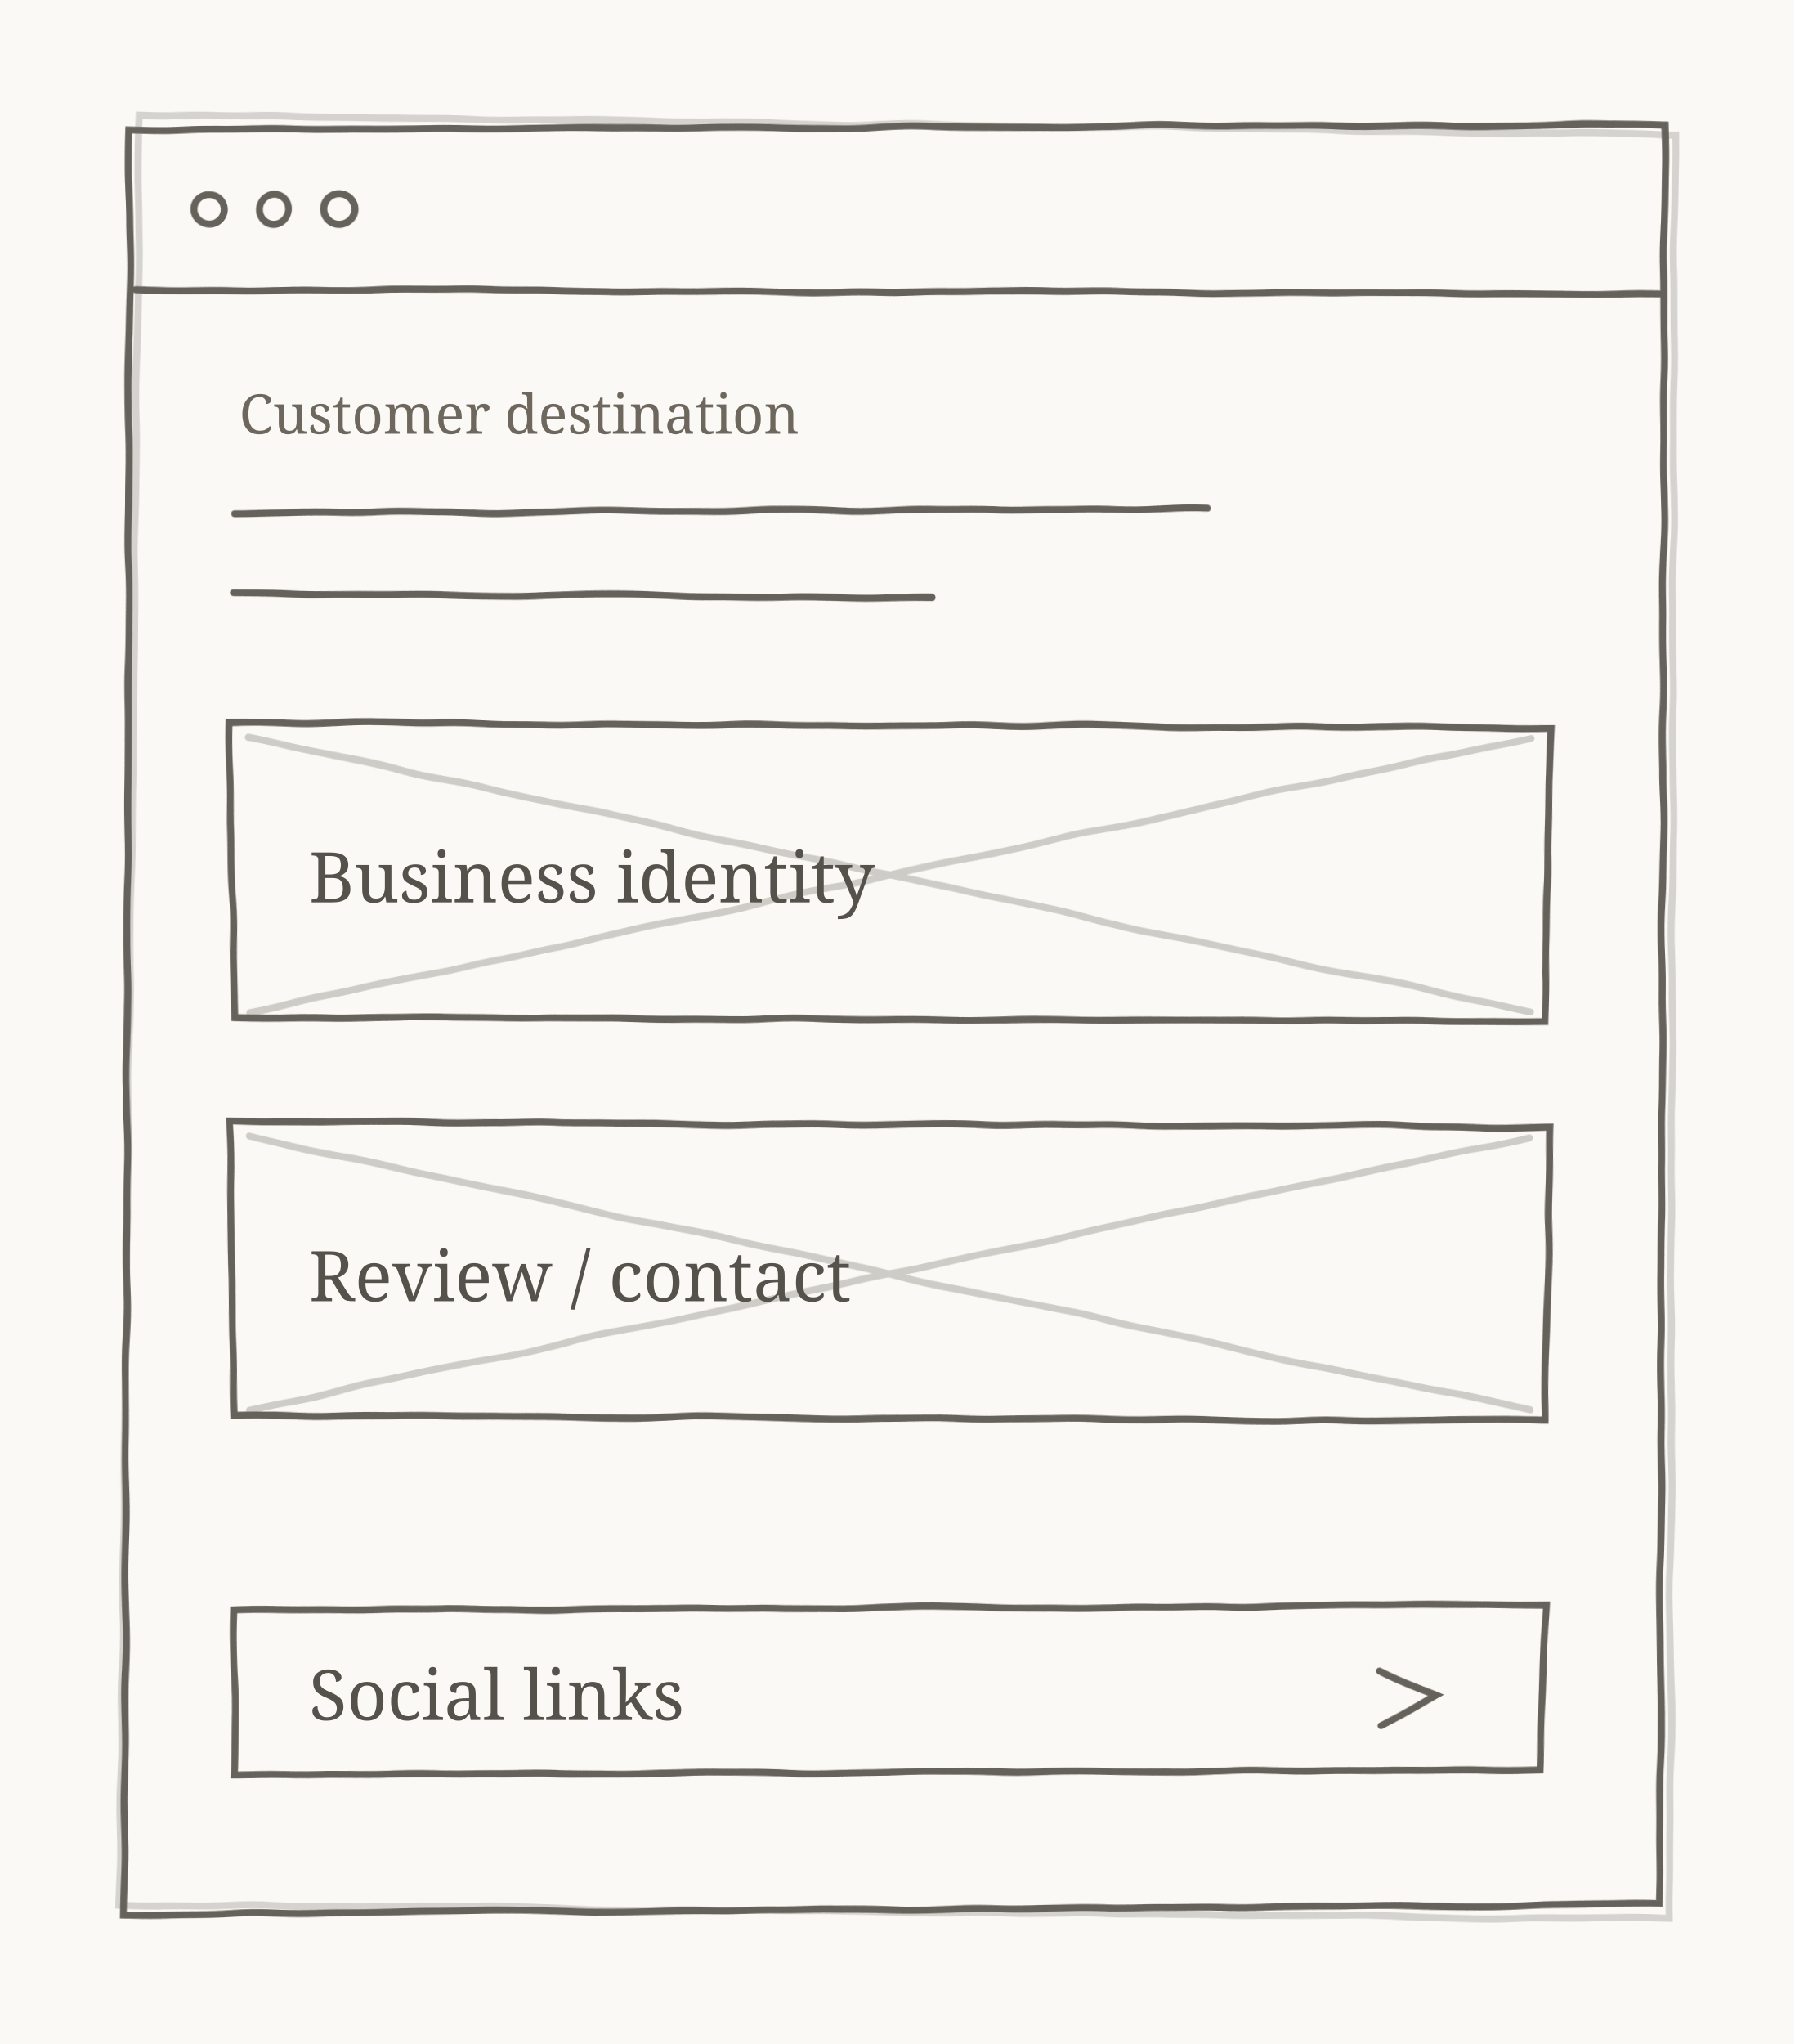
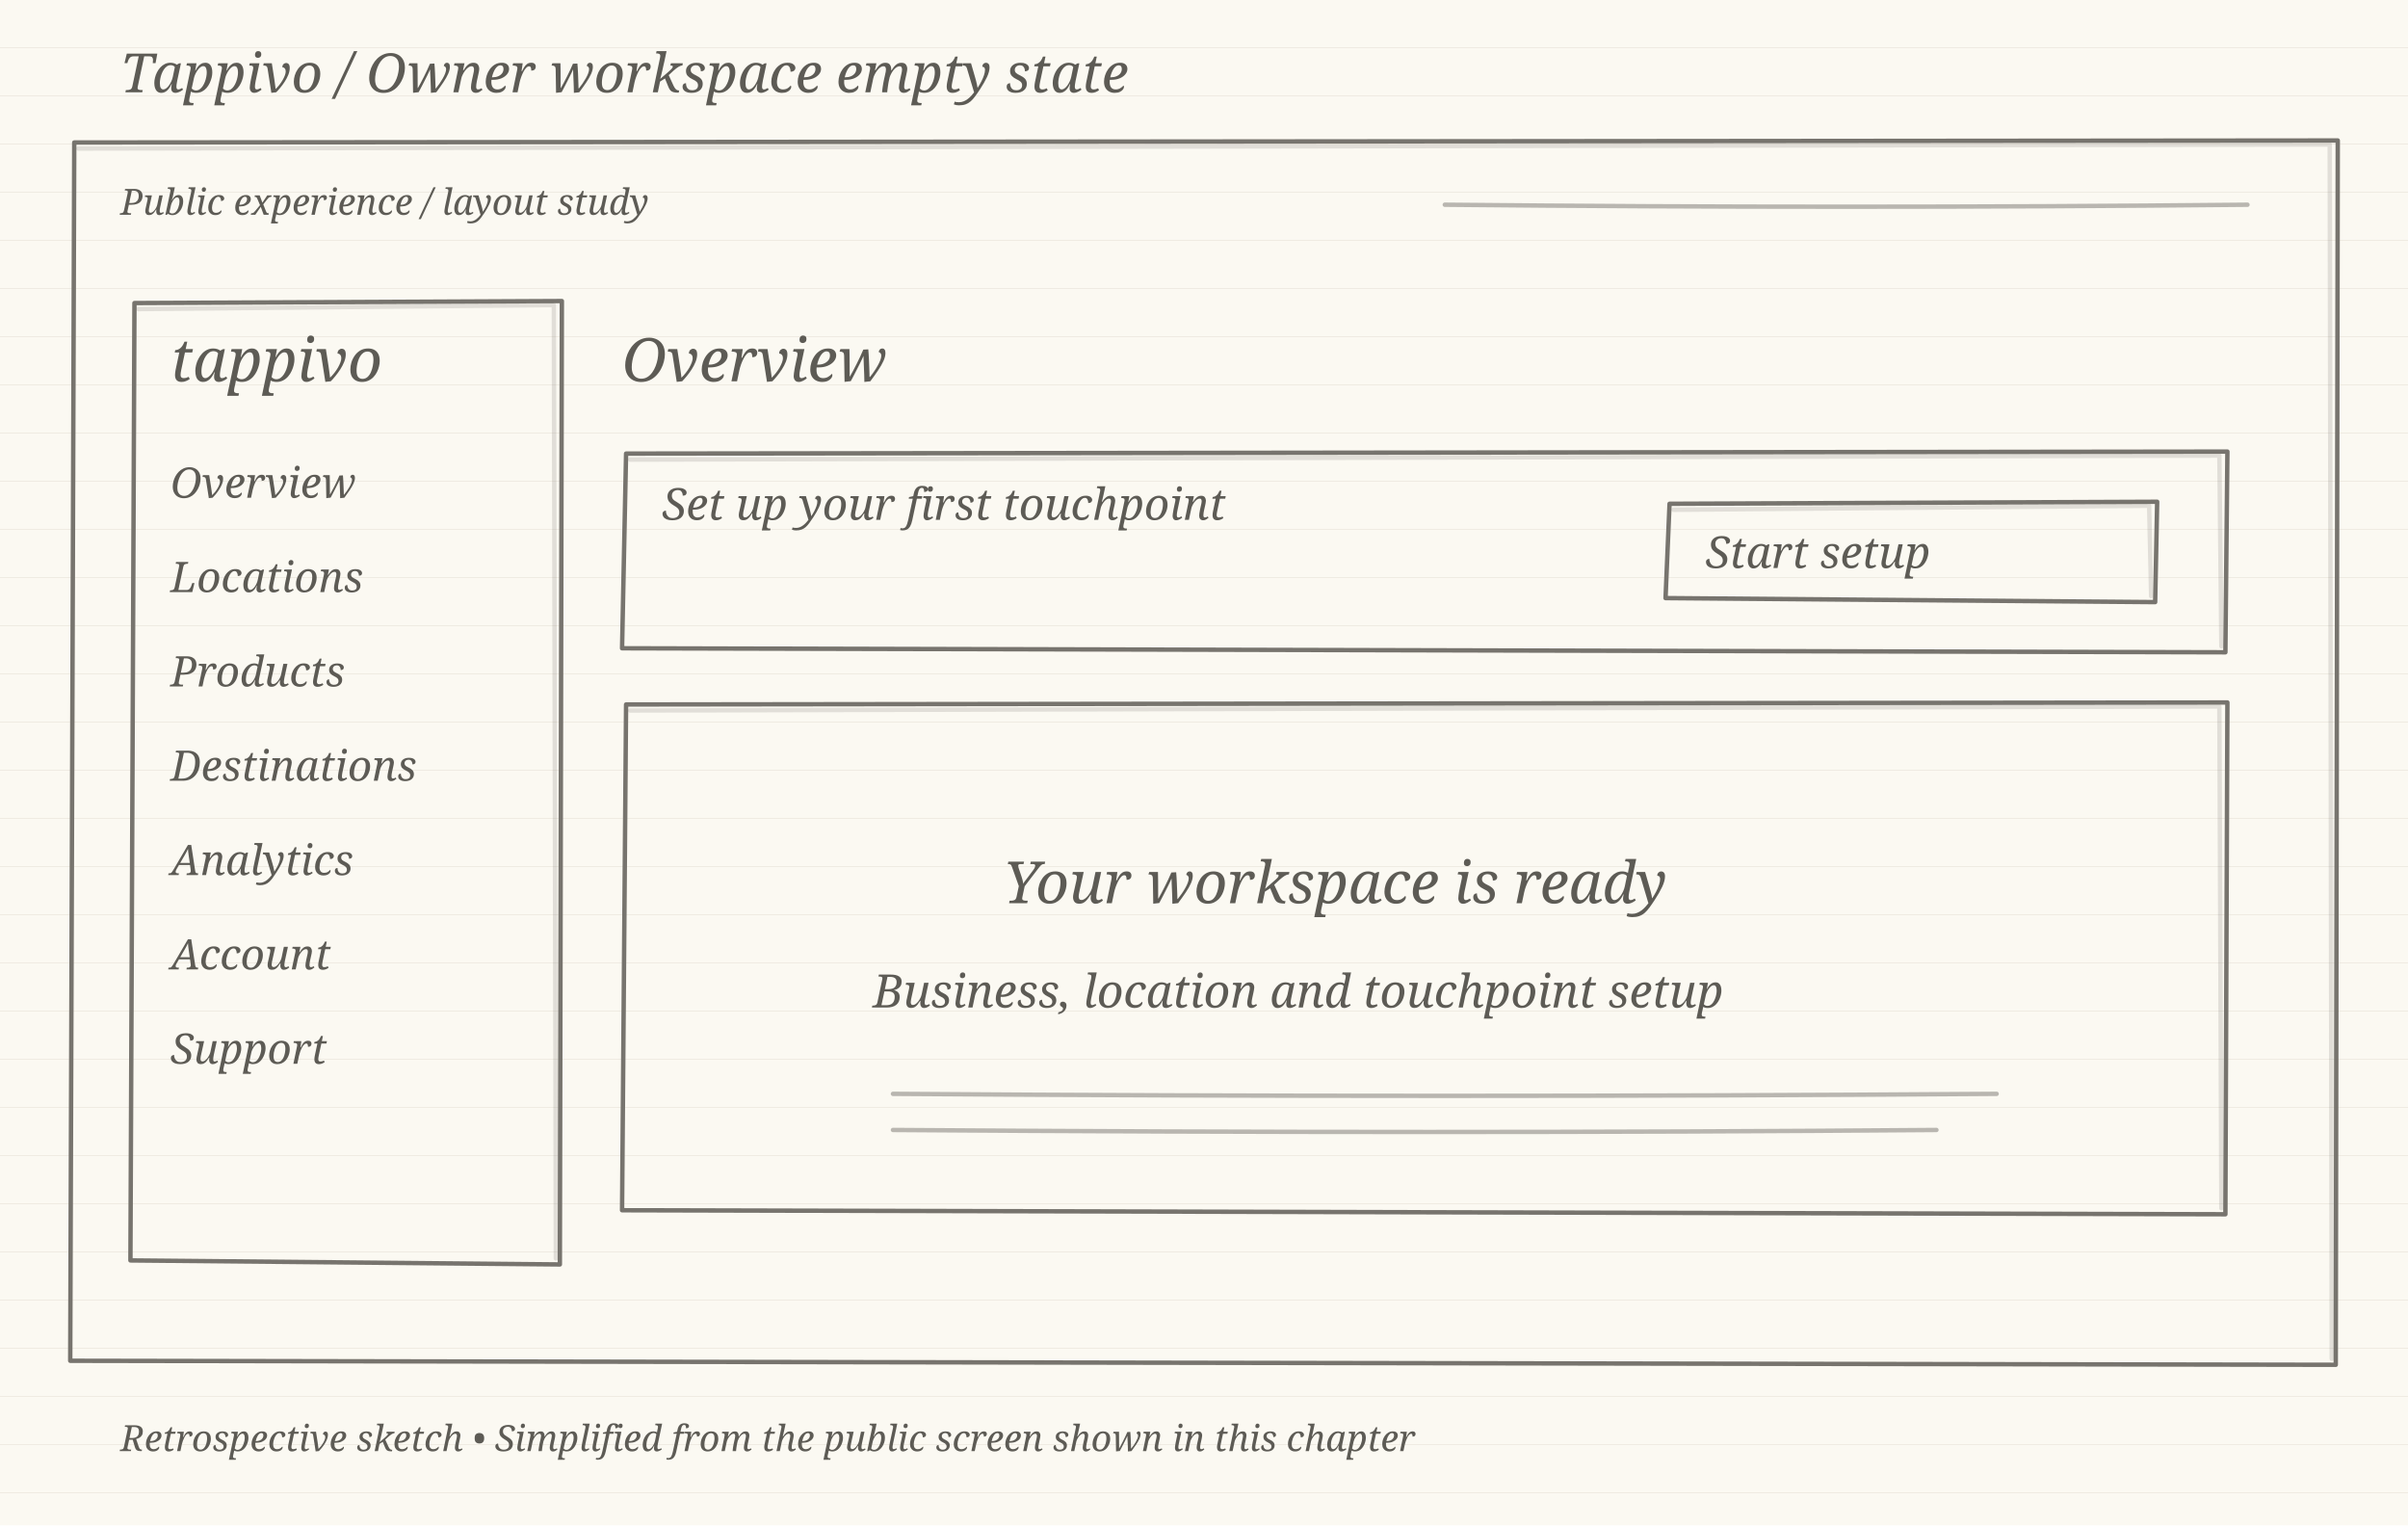
- <svg xmlns="http://www.w3.org/2000/svg" viewBox="0 0 360 410" role="img" aria-labelledby="title">
+ <svg xmlns="http://www.w3.org/2000/svg" viewBox="0 0 1200 760" width="1200" height="760" role="img">
  <defs>
-     <filter id="pencil">
-       <feTurbulence type="fractalNoise" baseFrequency=".045" numOctaves="2" seed="7" result="noise" />
-       <feDisplacementMap in="SourceGraphic" in2="noise" scale="1.2" xChannelSelector="R" yChannelSelector="G" />
-     </filter>
+     <pattern id="paper" width="24" height="24" patternUnits="userSpaceOnUse">
+       <path d="M0 24H24" stroke="#e7e2d8" stroke-width=".6" />
+     </pattern>
  </defs>
-   <rect width="360" height="410" fill="#faf9f5" />
-   <g fill="none" stroke="#65615b" stroke-width="1.4" stroke-linecap="round" filter="url(#pencil)">
-     <path d="M26 26 L334 25 L333 382 L25 384 Z" />
-     <path opacity=".25" d="M28 23 L336 27 L335 385 L24 382 Z" />
-     <path d="M27 58 L333 59" />
-     <circle cx="42" cy="42" r="3" />
-     <circle cx="55" cy="42" r="3" />
-     <circle cx="68" cy="42" r="3" />
-     <path d="M47 103 L242 102 M47 119 L187 120" />
-     <path d="M46 145 L311 146 L310 205 L47 204 Z" />
-     <path opacity=".3" d="M50 148 L307 203 M307 148 L50 203" />
-     <path d="M46 225 L311 226 L310 285 L47 284 Z" />
-     <path opacity=".3" d="M50 228 L307 283 M307 228 L50 283" />
-     <path d="M47 323 L310 322 L309 355 L47 356 Z" />
-     <path d="M277 335 L288 340 L277 346" />
+   <rect width="1200" height="760" fill="#fbf9f2" />
+   <rect width="1200" height="760" fill="url(#paper)" />
+   <g fill="none" stroke="#77746e" stroke-width="2.2" stroke-linecap="round" stroke-linejoin="round">
+     <path d="M37 71 L1165 70 L1164 680 L35 678 Z" />
+     <path d="M39 74 L1161 72 L1162 677" opacity=".2" />
+     <text x="60" y="46" fill="#5d5b55" stroke="none" font-family="Georgia,serif" font-style="italic" font-size="27">Tappivo / Owner workspace empty state</text>
+     <text x="60" y="107" fill="#5d5b55" stroke="none" font-family="Georgia,serif" font-style="italic" font-size="18">Public experience / layout study</text>
+     <path d="M720 102 Q920.0 104 1120 102" opacity=".5" />
+     <path d="M67 151 L280 150 L279 630 L65 628 Z" />
+     <path d="M69 154 L276 152 L277 627" opacity=".2" />
+     <text x="85" y="190" fill="#5d5b55" stroke="none" font-family="Georgia,serif" font-style="italic" font-size="30">tappivo</text>
+     <text x="85" y="248" fill="#5d5b55" stroke="none" font-family="Georgia,serif" font-style="italic" font-size="21">Overview</text>
+     <text x="85" y="295" fill="#5d5b55" stroke="none" font-family="Georgia,serif" font-style="italic" font-size="21">Locations</text>
+     <text x="85" y="342" fill="#5d5b55" stroke="none" font-family="Georgia,serif" font-style="italic" font-size="21">Products</text>
+     <text x="85" y="389" fill="#5d5b55" stroke="none" font-family="Georgia,serif" font-style="italic" font-size="21">Destinations</text>
+     <text x="85" y="436" fill="#5d5b55" stroke="none" font-family="Georgia,serif" font-style="italic" font-size="21">Analytics</text>
+     <text x="85" y="483" fill="#5d5b55" stroke="none" font-family="Georgia,serif" font-style="italic" font-size="21">Account</text>
+     <text x="85" y="530" fill="#5d5b55" stroke="none" font-family="Georgia,serif" font-style="italic" font-size="21">Support</text>
+     <text x="310" y="190" fill="#5d5b55" stroke="none" font-family="Georgia,serif" font-style="italic" font-size="30">Overview</text>
+     <path d="M312 226 L1110 225 L1109 325 L310 323 Z" />
+     <path d="M314 229 L1106 227 L1107 322" opacity=".2" />
+     <text x="330" y="259" fill="#5d5b55" stroke="none" font-family="Georgia,serif" font-style="italic" font-size="22">Set up your first touchpoint</text>
+     <path d="M832 251 L1075 250 L1074 300 L830 298 Z" />
+     <path d="M834 254 L1071 252 L1072 297" opacity=".2" />
+     <text x="850" y="283" fill="#5d5b55" stroke="none" font-family="Georgia,serif" font-style="italic" font-size="22">Start setup</text>
+     <path d="M312 351 L1110 350 L1109 605 L310 603 Z" />
+     <path d="M314 354 L1106 352 L1107 602" opacity=".2" />
+     <text x="500" y="450" fill="#5d5b55" stroke="none" font-family="Georgia,serif" font-style="italic" font-size="29">Your workspace is ready</text>
+     <text x="435" y="502" fill="#5d5b55" stroke="none" font-family="Georgia,serif" font-style="italic" font-size="23">Business, location and touchpoint setup</text>
+     <path d="M445 545 Q720.0 547 995 545" opacity=".5" />
+     <path d="M445 563 Q720.0 565 965 563" opacity=".5" />
+     <text x="60" y="723" fill="#5d5b55" stroke="none" font-family="Georgia,serif" font-style="italic" font-size="18">Retrospective sketch • Simplified from the public screen shown in this chapter</text>
  </g>
-   <g fill="#55514b" font-family="Georgia,serif" font-size="14">
-     <text x="62" y="181">Business identity</text>
-     <text x="62" y="261">Review / contact</text>
-     <text x="62" y="345">Social links</text>
-   </g>
-   <text x="48" y="87" fill="#6d675e" font-family="Georgia,serif" font-size="11">Customer destination</text>
</svg>
